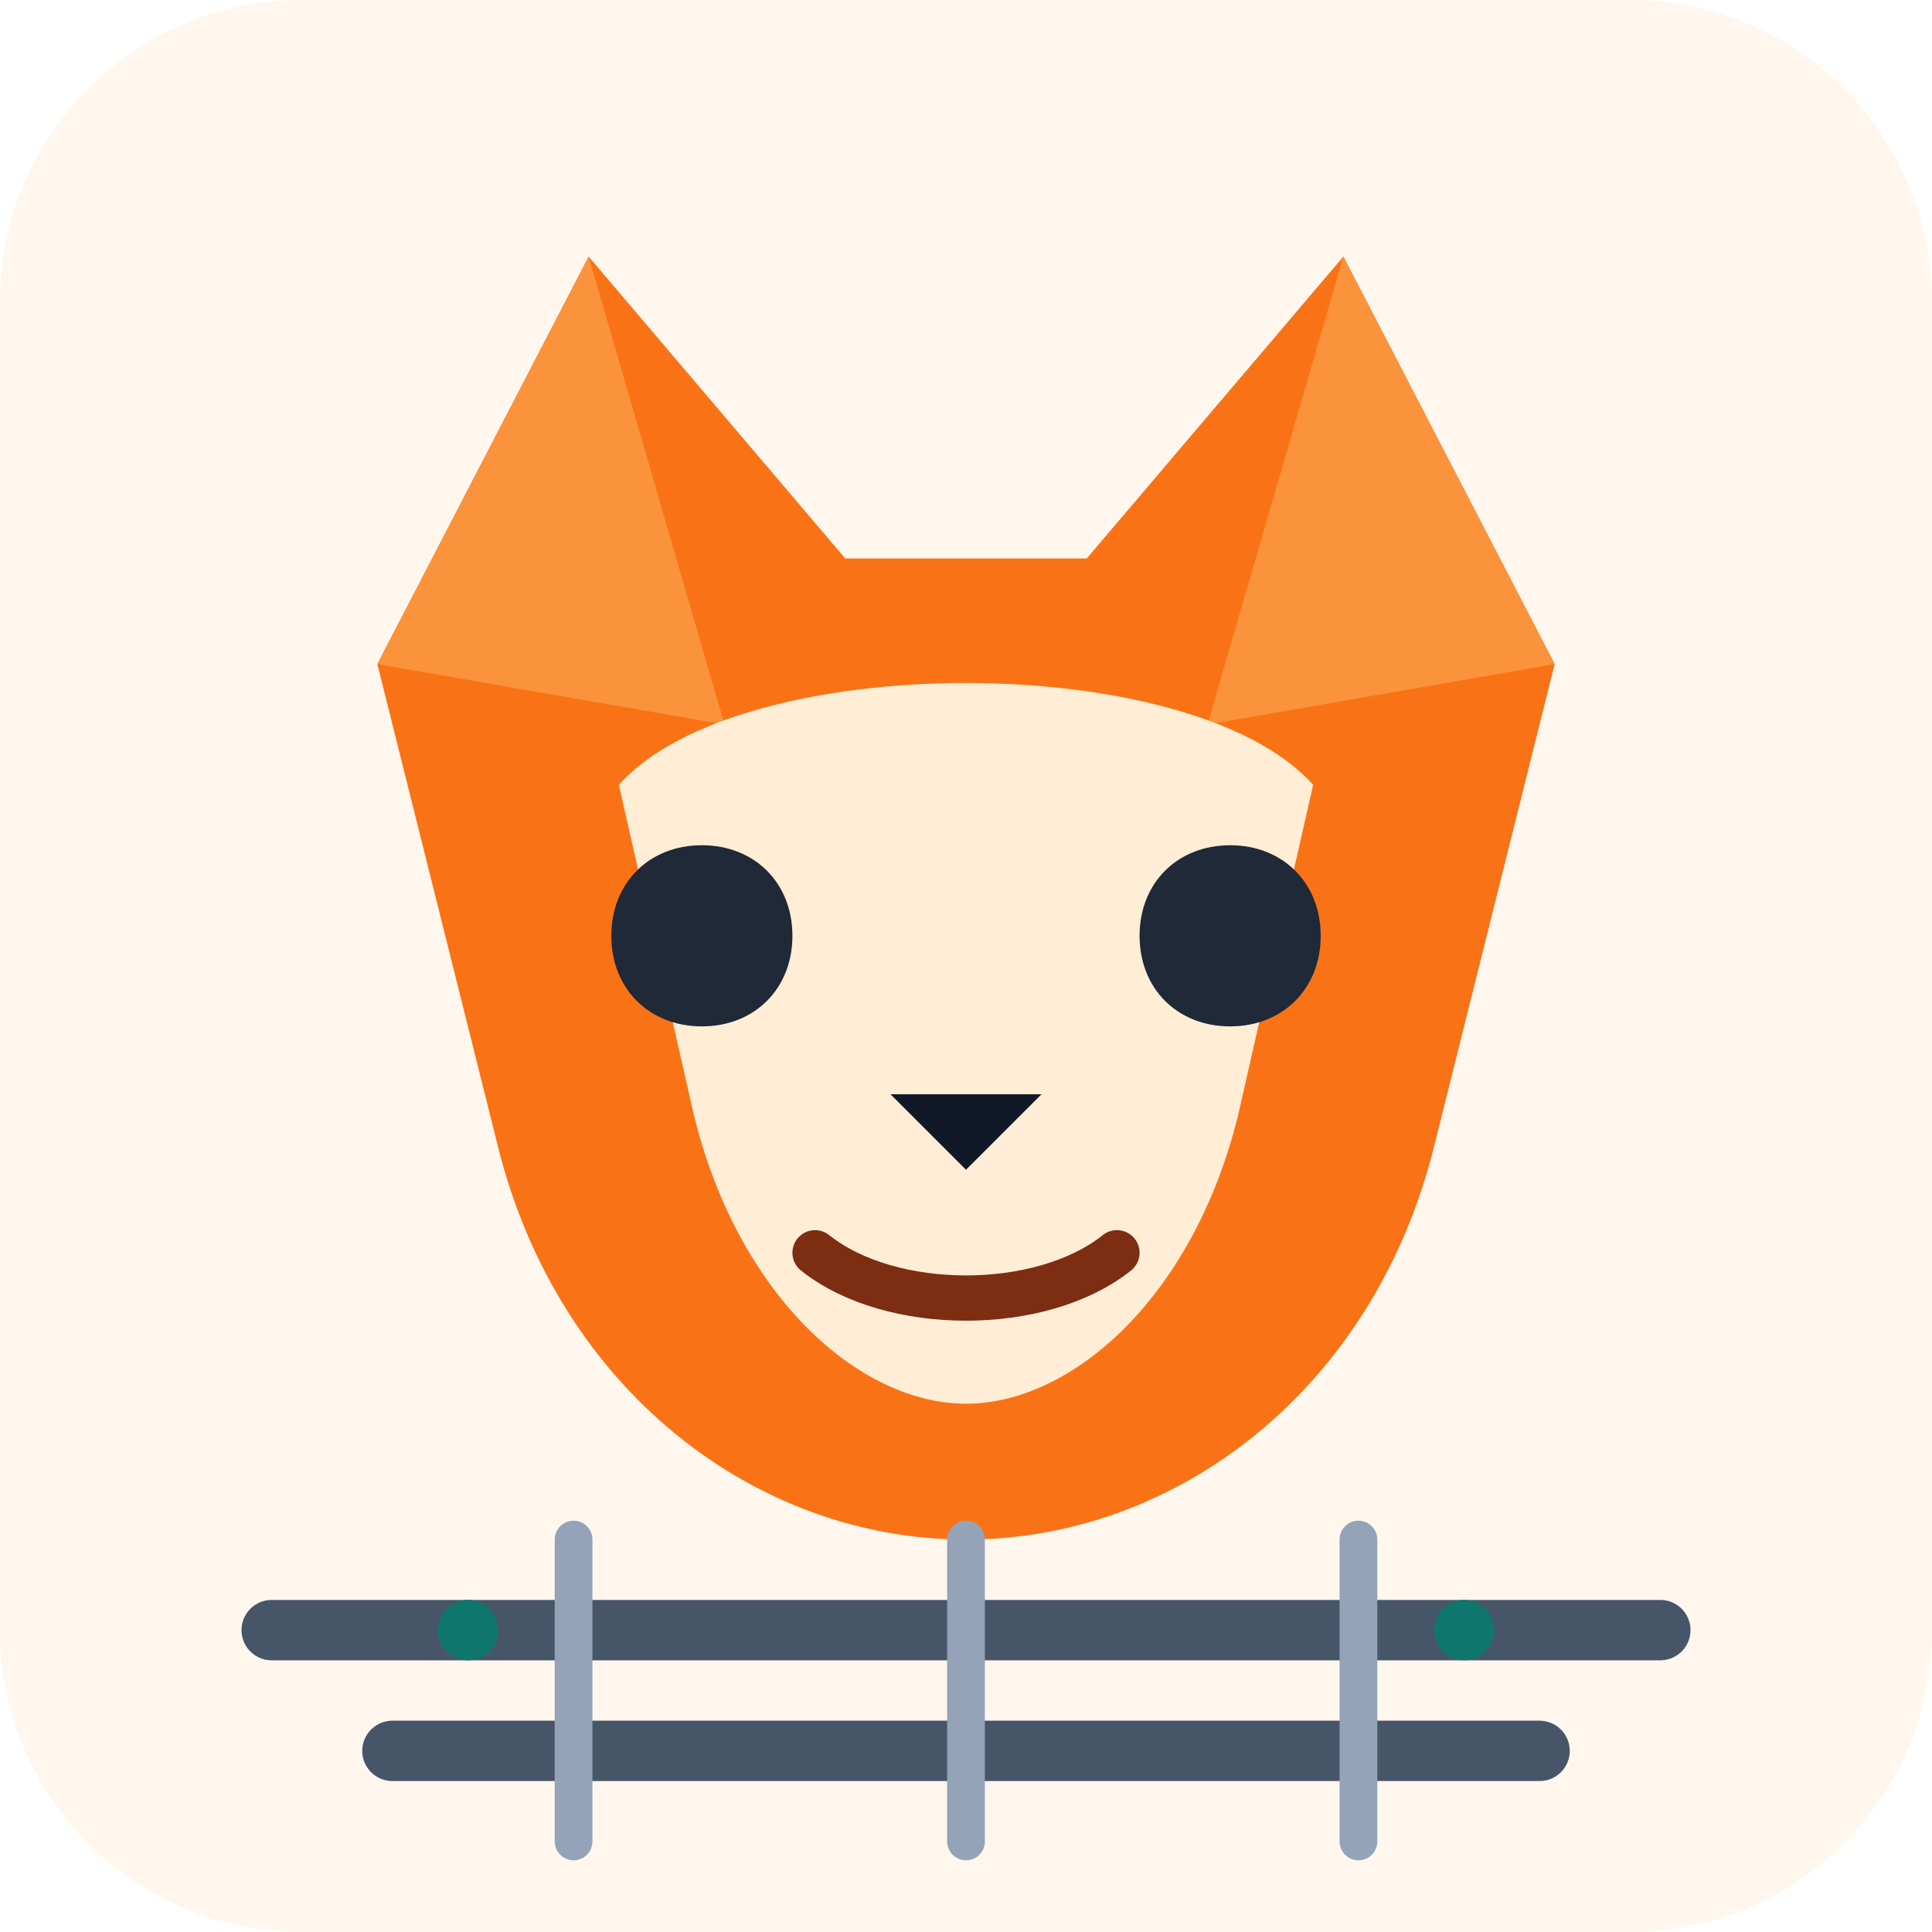
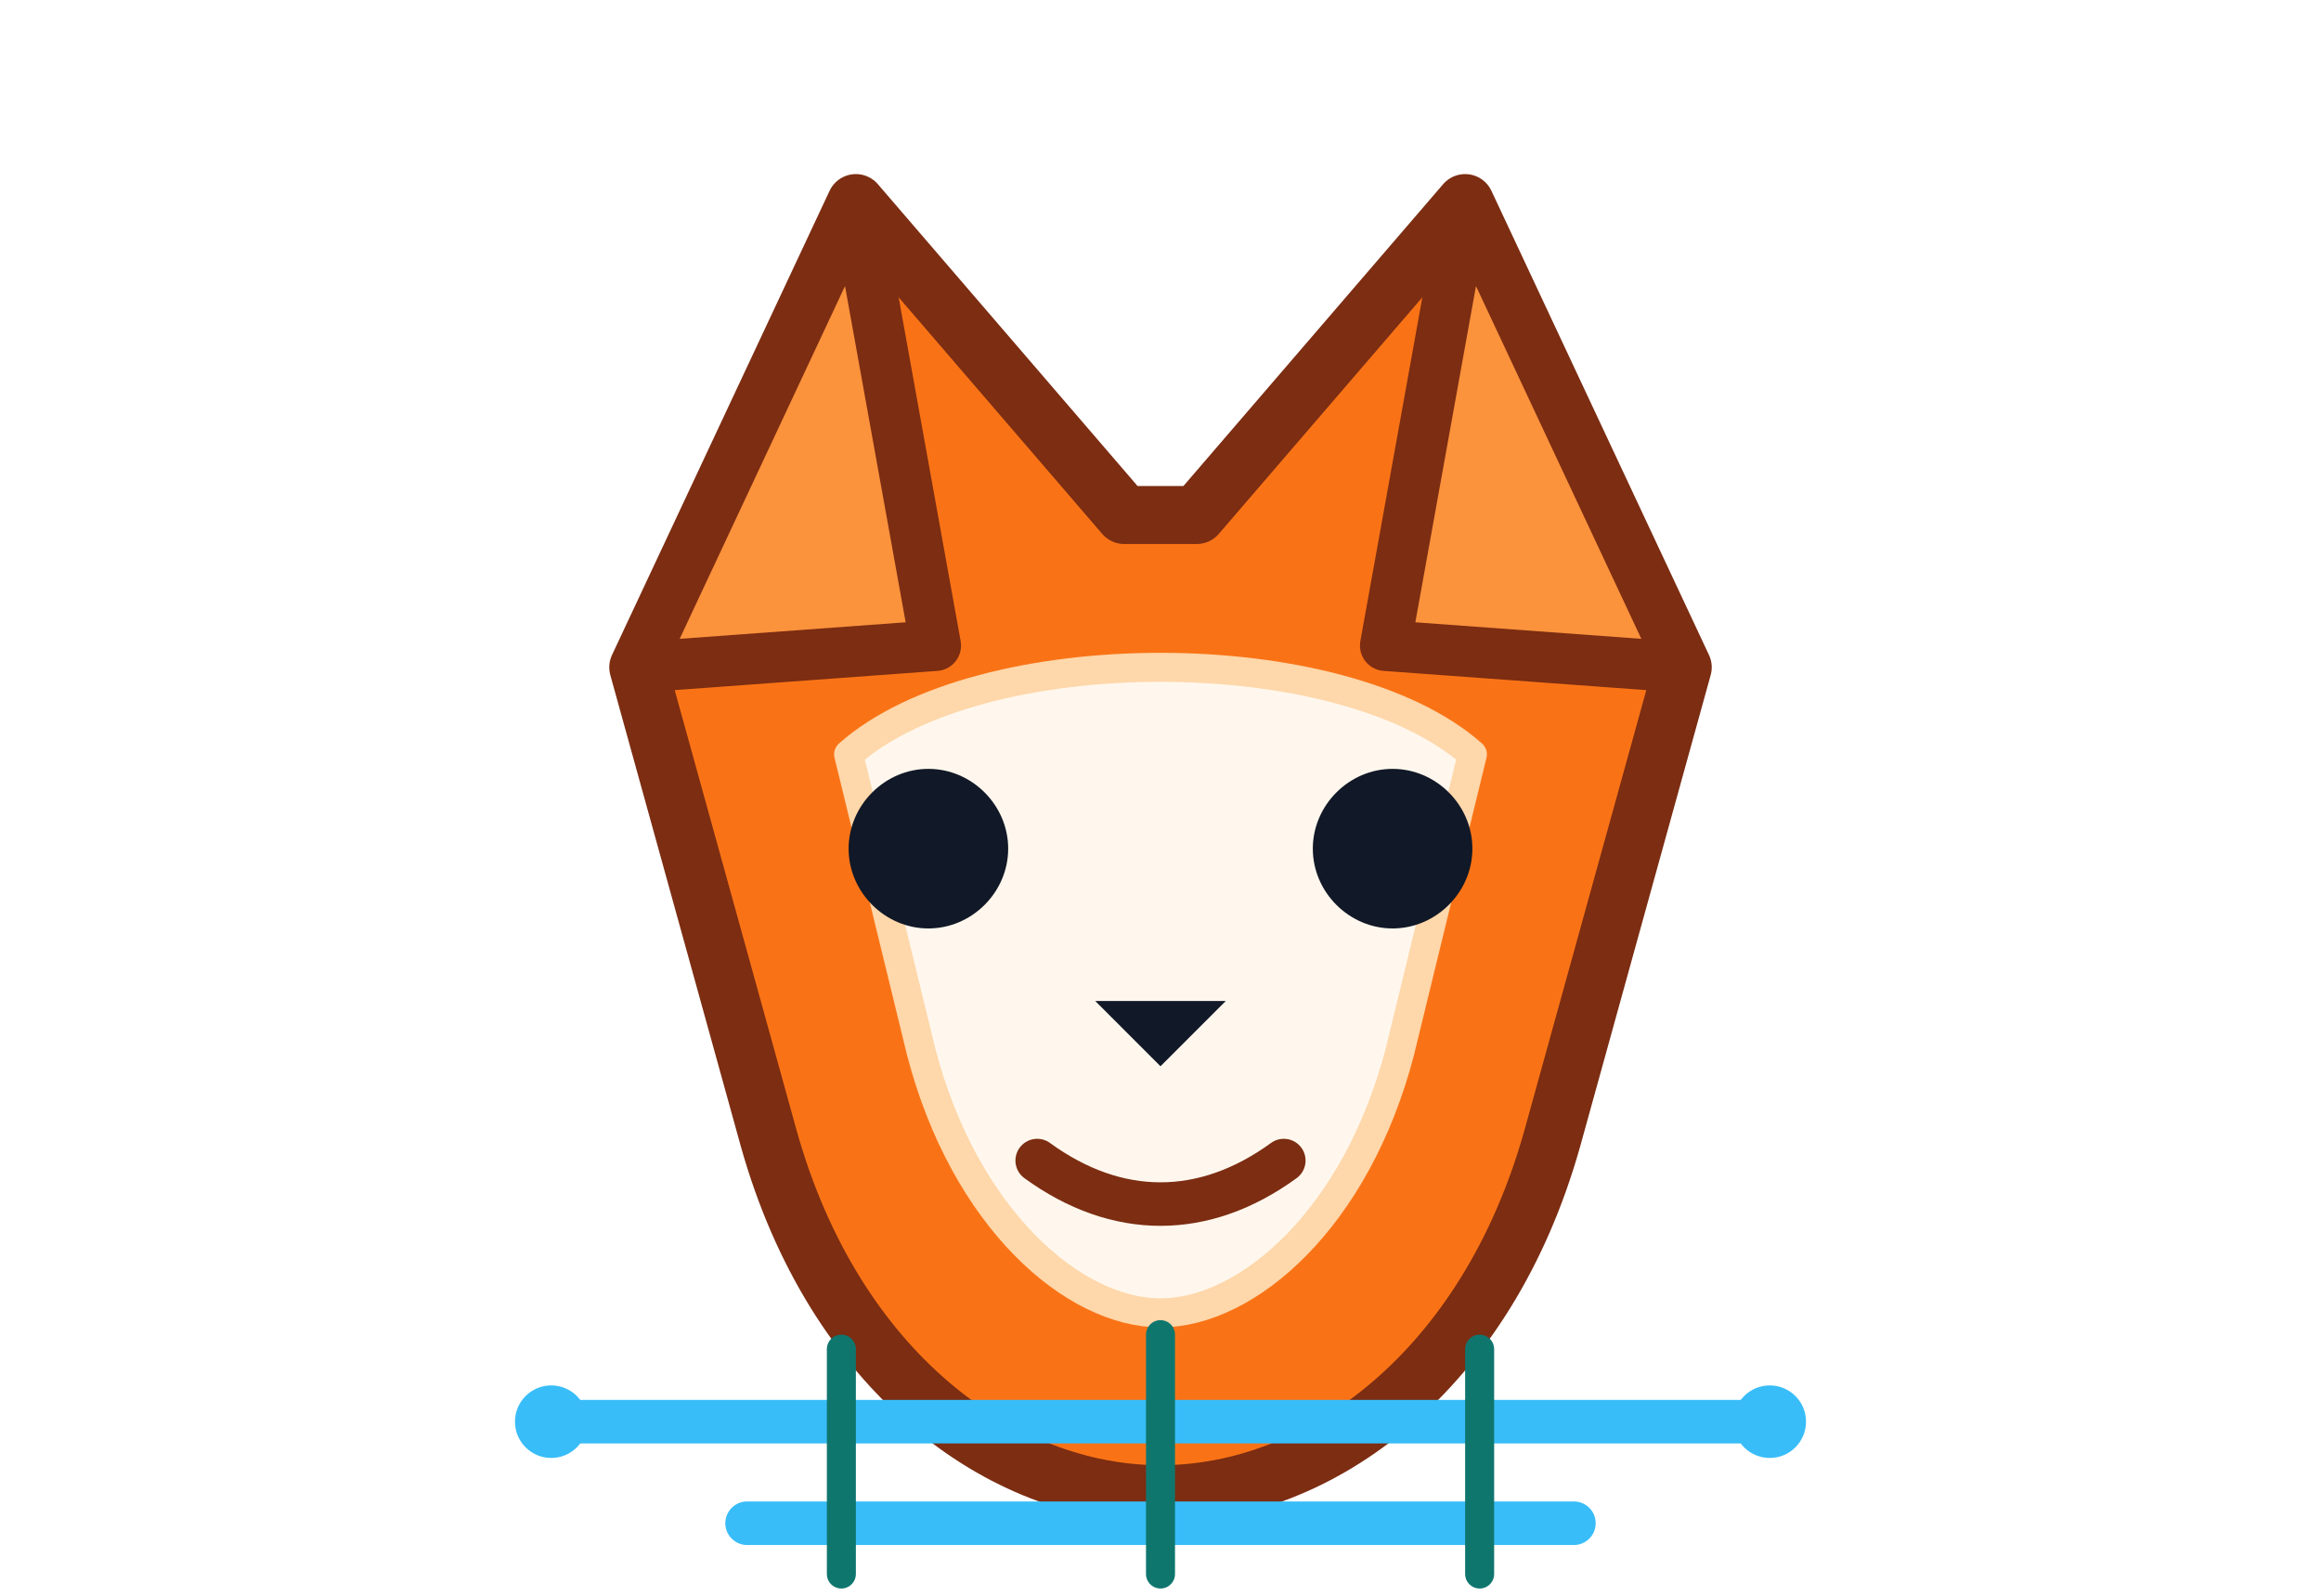
- <svg xmlns="http://www.w3.org/2000/svg" viewBox="0 0 256 256" role="img" aria-labelledby="title desc">
-   <rect width="256" height="256" rx="40" fill="#fff7ed" />
-   <path d="M50 88 78 34l34 40h32l34-40 28 54-16 64c-8 32-34 52-62 52s-54-20-62-52L50 88Z" fill="#f97316" />
-   <path d="M78 34 96 96 50 88Z" fill="#fb923c" />
-   <path d="M178 34 160 96l46-8Z" fill="#fb923c" />
-   <path d="M82 104c16-18 76-18 92 0l-10 44c-6 24-22 38-36 38s-30-14-36-38l-10-44Z" fill="#ffedd5" />
-   <path d="M105 124c0 7-5 12-12 12s-12-5-12-12 5-12 12-12 12 5 12 12Zm70 0c0 7-5 12-12 12s-12-5-12-12 5-12 12-12 12 5 12 12Z" fill="#1f2937" />
-   <path d="M118 145h20l-10 10-10-10Z" fill="#111827" />
-   <path d="M108 166c10 8 30 8 40 0" fill="none" stroke="#7c2d12" stroke-width="6" stroke-linecap="round" />
-   <path d="M36 216h184M52 232h152" fill="none" stroke="#475569" stroke-width="8" stroke-linecap="round" />
-   <path d="M76 204v40M128 204v40M180 204v40" fill="none" stroke="#94a3b8" stroke-width="5" stroke-linecap="round" />
-   <circle cx="62" cy="216" r="4" fill="#0f766e" />
-   <circle cx="194" cy="216" r="4" fill="#0f766e" />
+ <svg xmlns="http://www.w3.org/2000/svg" viewBox="0 0 320 220" role="img" aria-labelledby="title desc">
+   <g fill="none" stroke-linecap="round" stroke-linejoin="round">
+     <path d="M88 92 118 28l37 43h10l37-43 30 64-18 65c-9 32-32 49-54 49s-45-17-54-49L88 92Z" fill="#f97316" stroke="#7c2d12" stroke-width="8" />
+     <path d="M118 28 129 89 88 92Z" fill="#fb923c" stroke="#7c2d12" stroke-width="7" />
+     <path d="M202 28 191 89l41 3Z" fill="#fb923c" stroke="#7c2d12" stroke-width="7" />
+     <path d="M117 104c18-16 68-16 86 0l-10 41c-6 23-21 36-33 36s-27-13-33-36l-10-41Z" fill="#fff7ed" stroke="#fed7aa" stroke-width="4" />
+     <path d="M139 117c0 6-5 11-11 11s-11-5-11-11 5-11 11-11 11 5 11 11Zm64 0c0 6-5 11-11 11s-11-5-11-11 5-11 11-11 11 5 11 11Z" fill="#111827" stroke="none" />
+     <path d="M151 138h18l-9 9-9-9Z" fill="#111827" stroke="none" />
+     <path d="M143 160c11 8 23 8 34 0" stroke="#7c2d12" stroke-width="6" />
+     <path d="M76 196h168M103 210h114" stroke="#38bdf8" stroke-width="6" />
+     <path d="M116 186v31M160 184v33M204 186v31" stroke="#0f766e" stroke-width="4" />
+     <circle cx="76" cy="196" r="5" fill="#38bdf8" stroke="none" />
+     <circle cx="244" cy="196" r="5" fill="#38bdf8" stroke="none" />
+   </g>
</svg>
